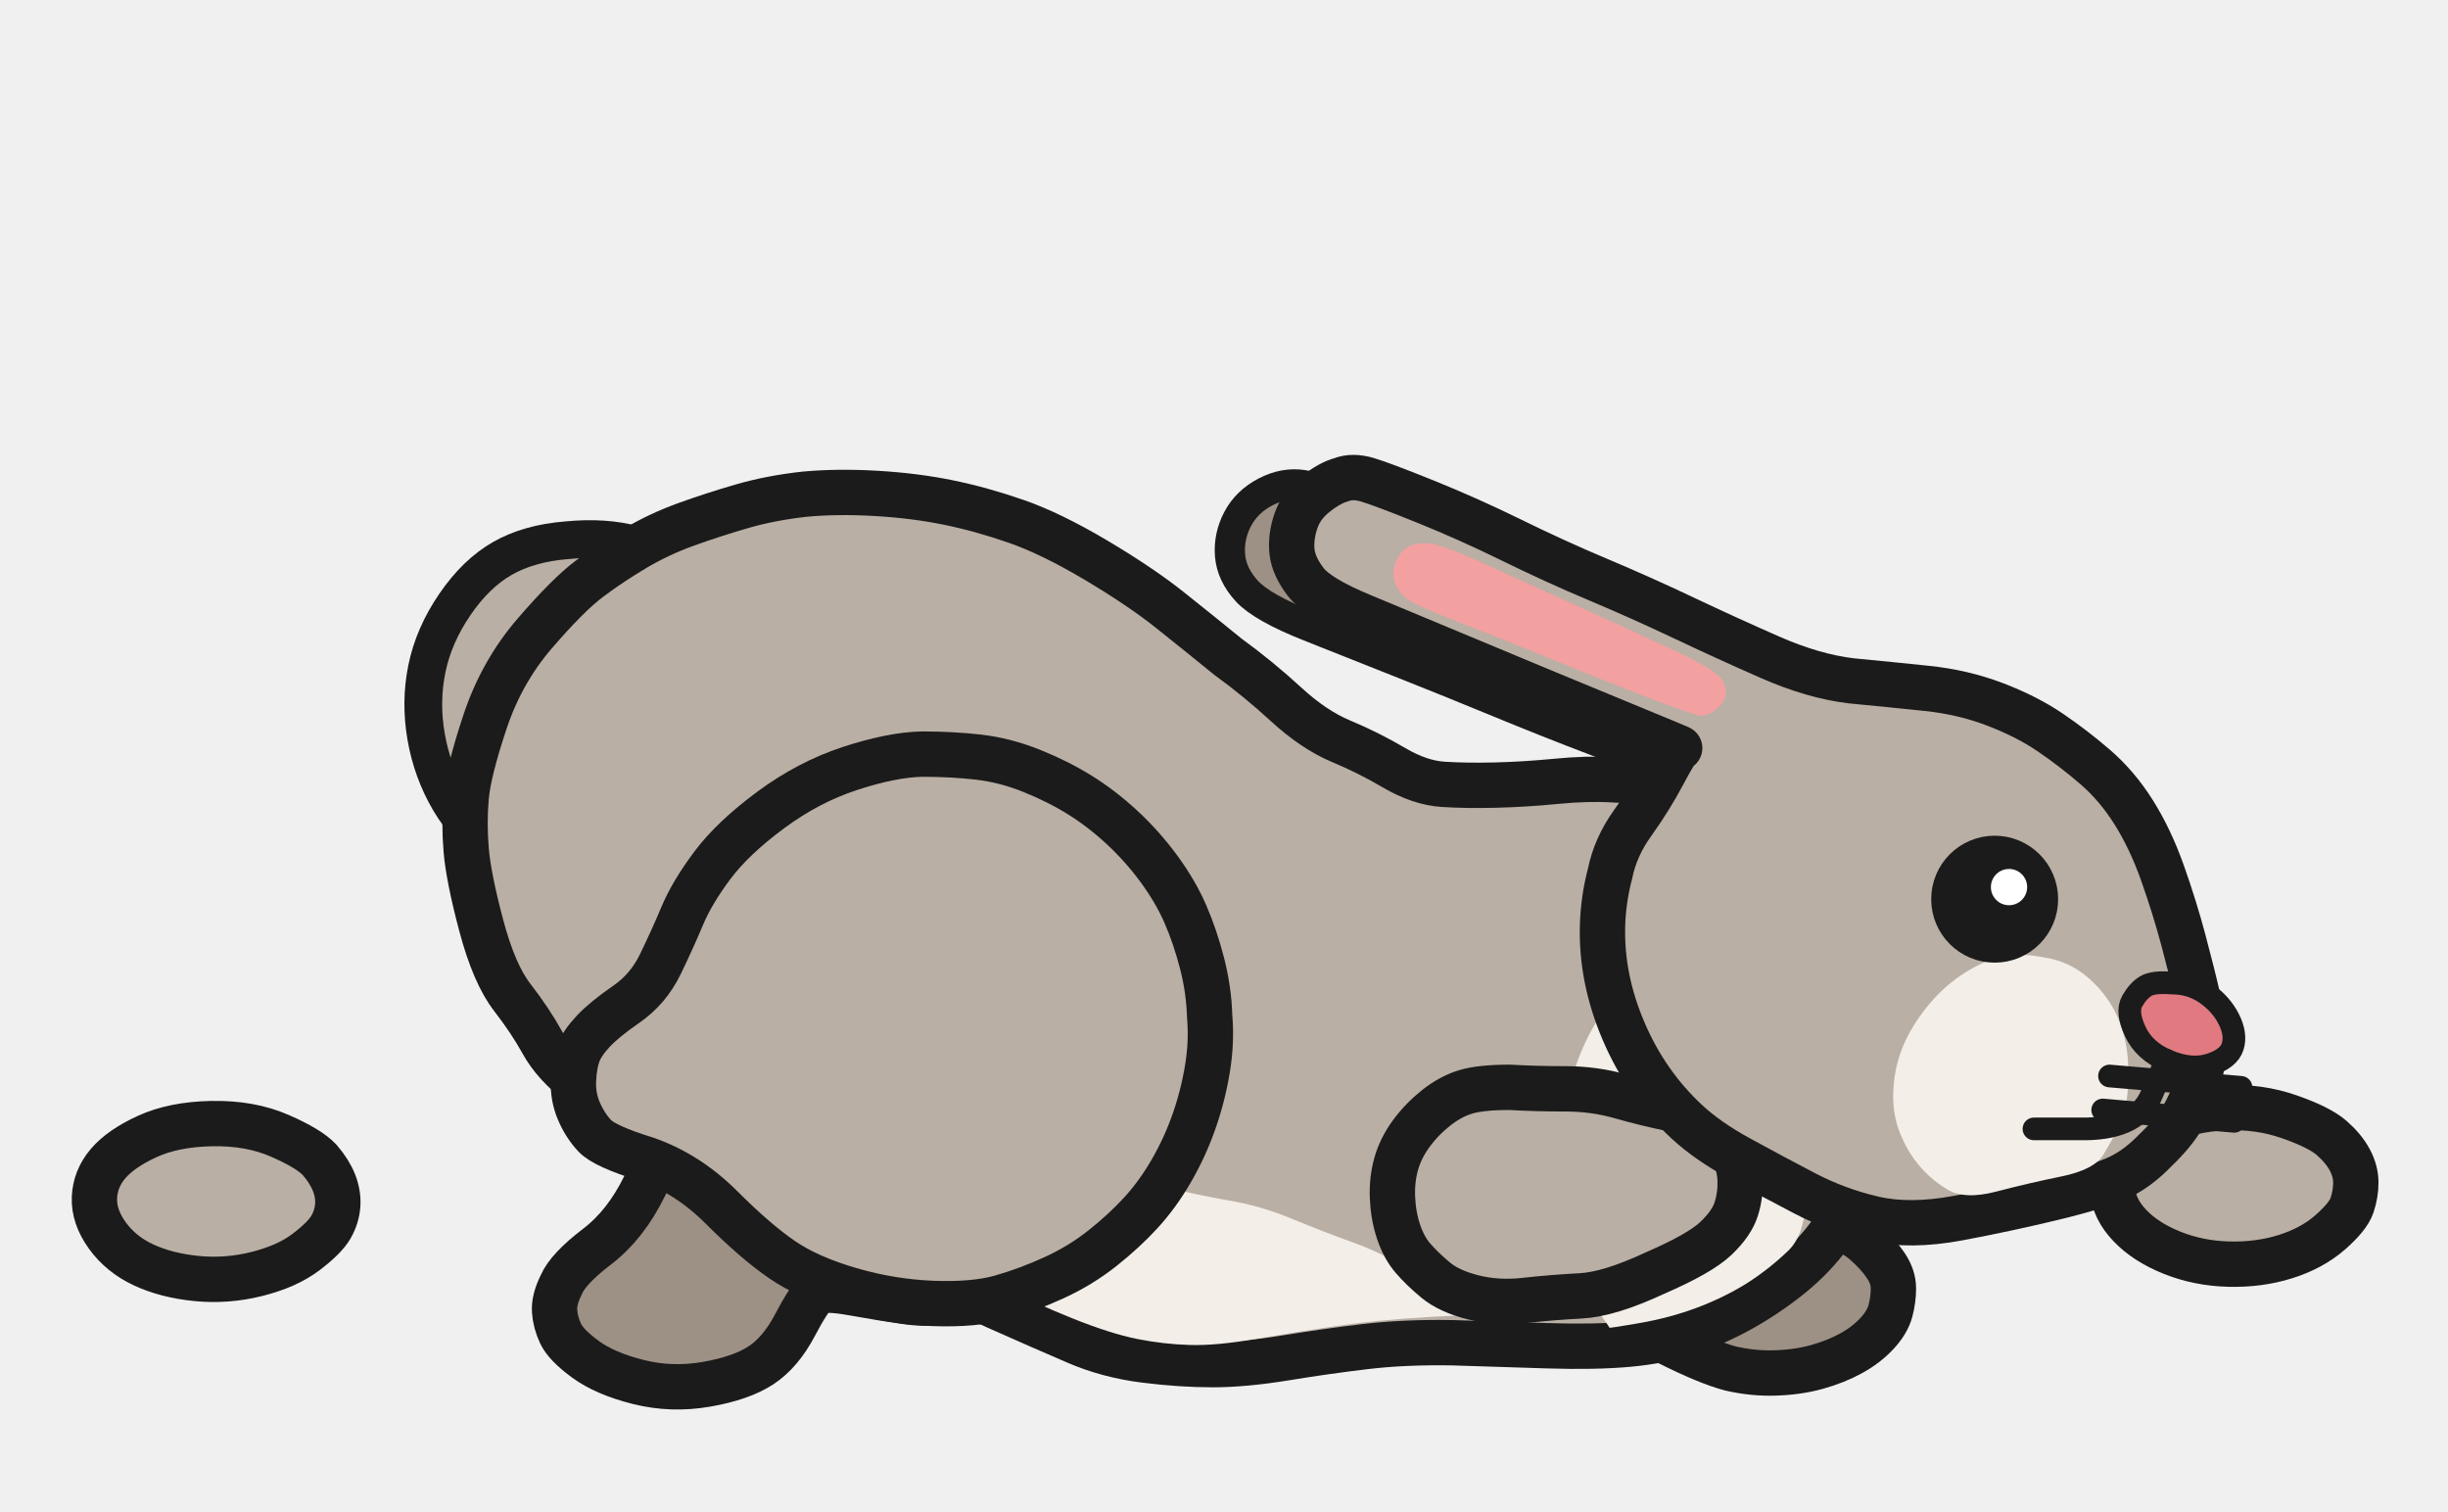
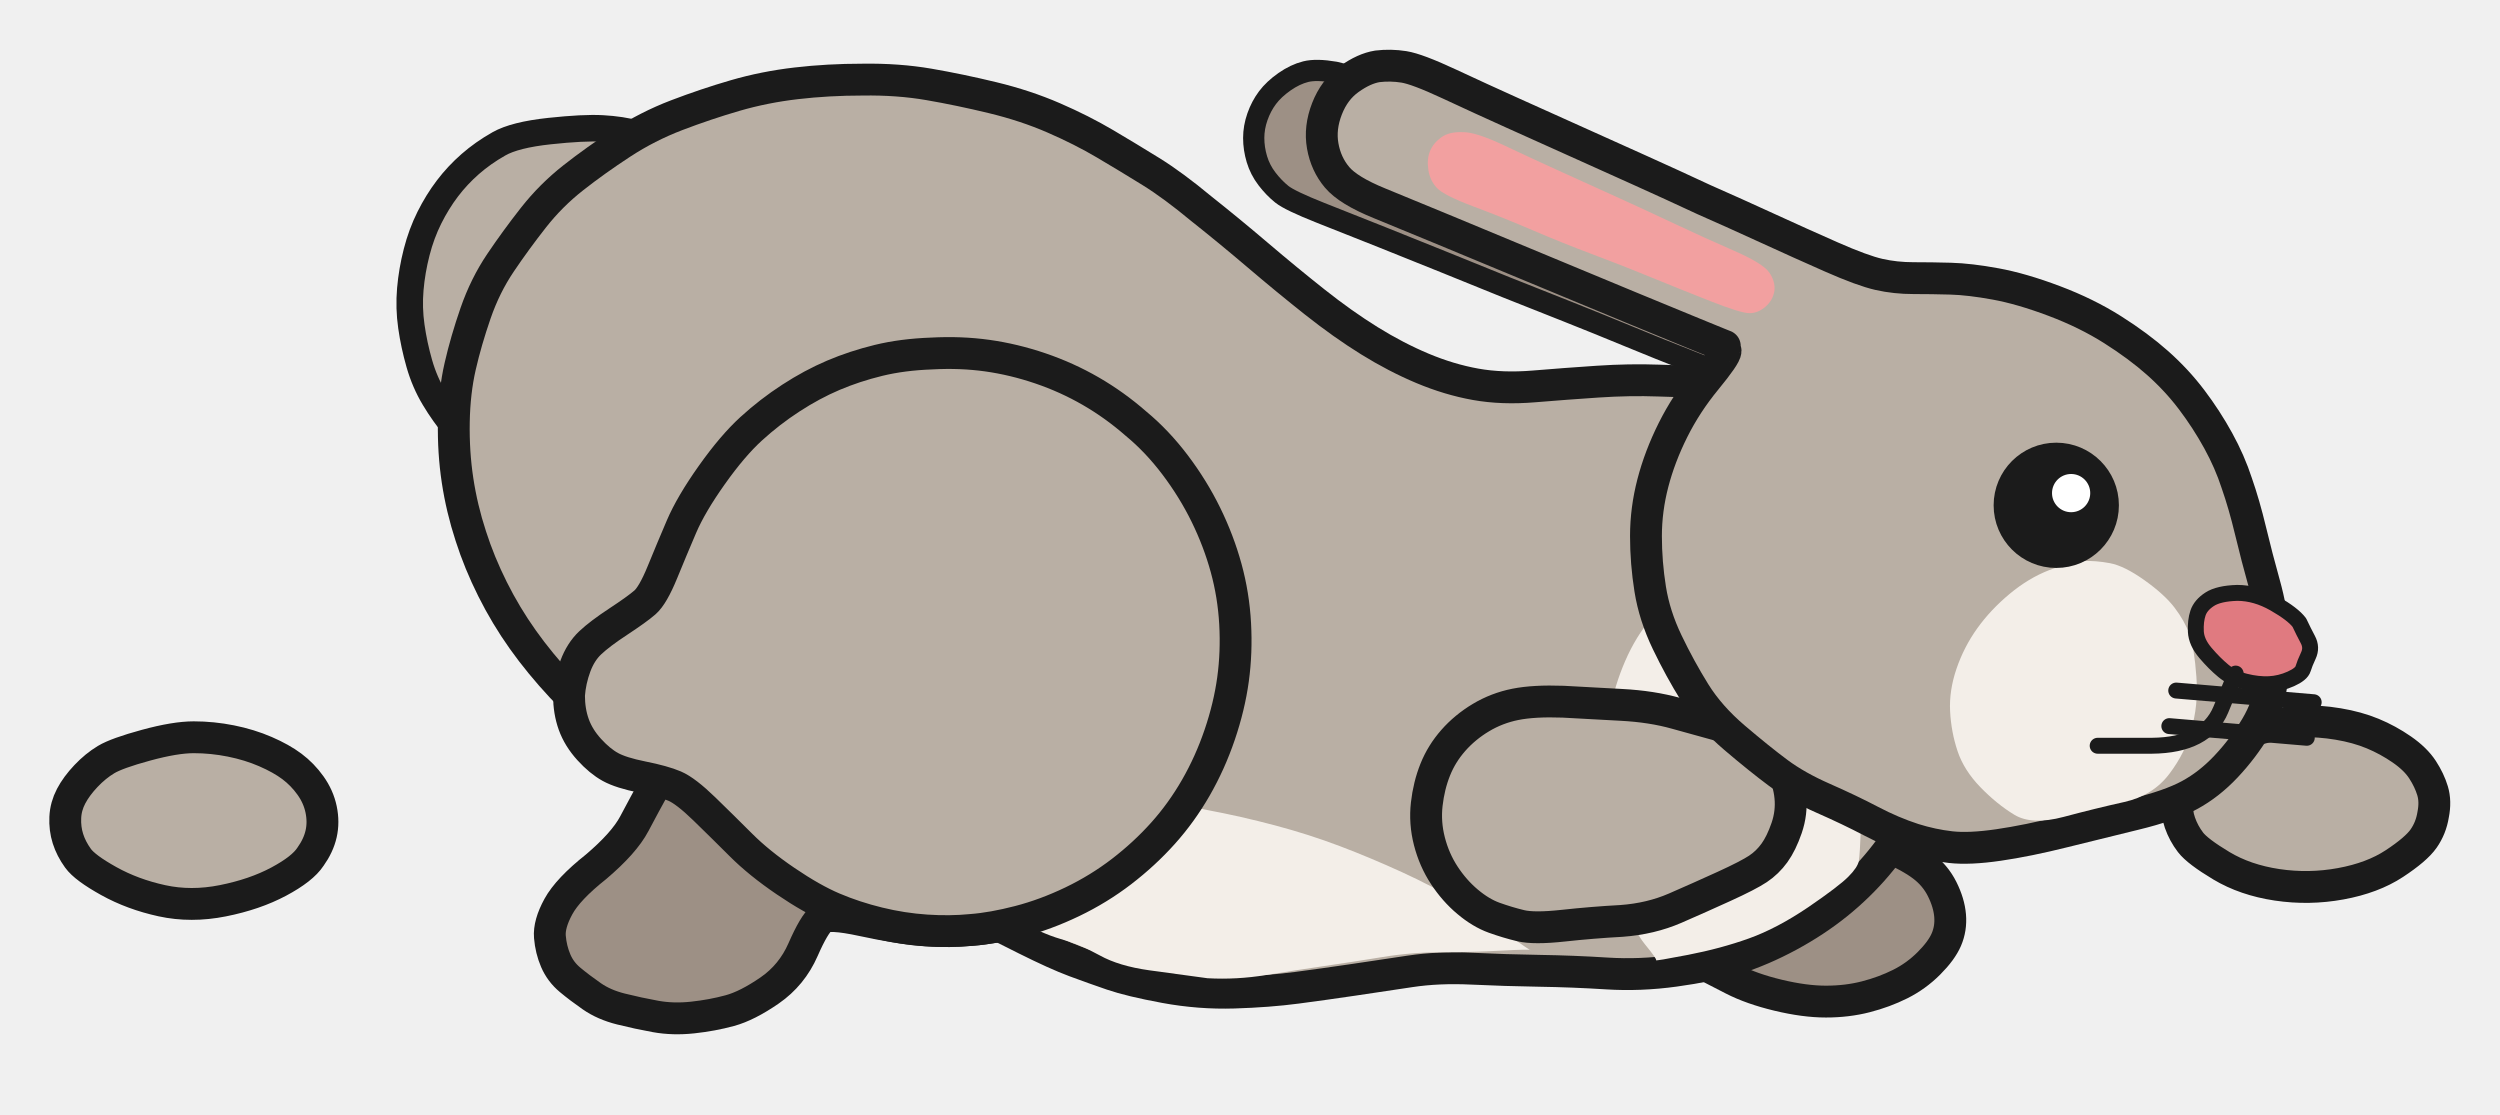
- <svg xmlns="http://www.w3.org/2000/svg" viewBox="0 0 324 200.0" width="324" height="200.0">
+ <svg xmlns="http://www.w3.org/2000/svg" viewBox="0 0 471 210" width="471" height="210">
  <g stroke="#1B1B1B" stroke-linecap="round" stroke-linejoin="round">
-     <path d="M199 144Q196 143.9 194 144.5t-3.9 2.1t-3.8 4.9t-2 6t.5 4.5t1.9 4t2.8 3.1t5 2.3t7 2.3t9 1.3t10.5 2.8t8 3.3q3 .7 6 .6t5.5-.8t4.5-1.8t3.4-2.6t1.8-3t.4-3t-1-3t-2.7-3t-4.4-2.4t-7-1.8t-7.6-2.9t-6.3-4.3q-3.1-2.1 -6.4-3.7t-8.2-3.5t-8-1.9Z" fill="#9D9085" stroke-width="6" />
-     <path d="M123 99.9Q118 99.9 113.5 101.2t-8.3 3.6t-7 5.3t-5.6 7t-3.5 6.9t-1.6 6.5t-.2 7t.8 7t.1 5.5t-2.9 7t-6.3 8t-4.7 5q-1 2 -.9 3.5t.8 3t3.3 3.4t7 3t9 .3t7.2-2.5t4.5-5.3t2.8-4.3t4.8 0t7.4 1.2t10.3-.6t9.5-2.8q3-1.5 5.9-3.7t5.1-4.7t4-5.5t3.3-7.5t1.7-9.5t-1-10t-3.6-9.4t-5.9-7.9t-8-6.1t-9-3.7t-9.5-1Z" fill="#9D9085" stroke-width="6" />
-     <path d="M75 71.5Q70 71.9 66.5 73.9t-6.3 6.1t-3.7 8.5t-.1 9t3.1 8.5t6 6.4t8 3.6t9 .2t8.5-3.4t6.4-6.2t3.3-7.6t.1-8.5q-.7-4.5 -3.2-8.5t-6.1-6.4t-7.5-3.5t-9-.6Z" fill="#B9AFA4" stroke-width="5" />
-     <path d="M106.5 65.4Q102 65.9 98.2 67t-7.4 2.4t-6.8 3.2t-6 4t-7.2 7.2t-6.6 11.7t-2.5 10t0 7t2 10t4.1 9.5t4 6t5 5.5q2.9 2.5 5.8 5t6.7 4.6t8.9 4.4t10.6 4.4t11.2 5.2t12 5.9t10.5 4.6t9 2.4t9 .6t9.7-.9t10.6-1.5t11.4-.5q6.3 .2 12.6 .4t10.7-.2t8-1.6t7-3.1t6.5-4.4t5.4-5.7t4.6-7.1t3.5-8t1.4-8t.3-8t-.6-6.6t-2-5.5q-1.5-2.9 -5.5-7t-7.6-5.8t-8-2.7t-8-1t-7-.2t-7.5 .2t-8 .5t-7-.1t-6.5-2.2t-7-3.5t-7.3-4.9t-7.7-6.3q-3.8-3.1 -7.7-6.2t-9.8-6.6t-10.5-5.1t-9-2.5t-9.5-1.2t-9.5 .1Z" fill="#B9AFA4" stroke-width="6" />
-     <path d="M221 128.7Q219 128.8 216.8 129.9t-3.9 3.1t-3.1 5t-2.2 6.5t-.8 7.5t.5 8t1.8 8t2.6 5.8t1.3 1.9t4-.6t7.5-2t6.6-3.2q3-1.9 5.6-4.4t2.3-9t-2.4-12.5t-3.9-8.4t-3.7-4t-4-2.3t-4-.6ZM138 156Q134 155.9 128.5 157t-8.8 3.1t-3.3 1.9t5.2 2.6t10.3 5.3t10.1 4.6t8.5 2.7t7 .8t8.7-.8t10.6-1.7t12.2-1.2t6.9-.3q0 0 -3.2-2t-6.5-4.1t-7.2-3.5t-8-3.1t-8.2-2.4t-8.6-1.8t-8.2-.9t-8-.2Z" fill="#F3EEE8" fill-rule="evenodd" stroke="none" data-noink="1" />
-     <path d="M122 99.8Q118 99.9 112.5 101.7t-10.5 5.5t-7.7 7.3t-4 6.7t-2.9 6.4t-4.5 5.3t-4.4 3.6t-2 3t-.6 3.5t.7 4t2.1 3.3t6.8 3.1q5.5 1.9 10 6.4t8 6.9t9 4t11 1.8t9-.8t7-2.6t6.4-3.9t5.1-4.7t4-5.5t3-6.5t1.8-7t.3-7q-.1-3.5 -1-7t-2.2-6.5t-3.5-6t-4.9-5.5t-5.6-4.3t-6.4-3.2t-7-1.8t-7.5-.4ZM28 148.7Q23 148.8 19.5 150.4t-5.2 3.6t-1.8 4.5t1.7 5t4.8 3.9t7 1.8t8-.6t6.5-2.9t3.3-3.3t.9-2.9t-.5-3t-1.9-3q-1.4-1.5 -5.3-3.2t-9-1.6Z" fill="#B9AFA4" fill-rule="evenodd" stroke-width="6" />
-     <path d="M199.8 143.9Q196 143.9 194 144.5t-3.9 2.1t-3.3 3.4t-2 4t-.5 4.5t.8 4.5t1.9 3.5t3 2.9t5 2.3t6.8 .4t7.4-.6t9.8-3q6-2.6 8.1-4.6t2.7-3.9t.5-4t-1.2-4t-2.6-3.2t-5-2t-7-1.7t-7.3-1t-7.4-.2ZM294.5 146.6Q290 146.8 286.5 148.4t-5.3 4.1t-1.6 5t2.3 4.7t5.6 3.6t7.5 1.5t7.5-1t5.9-3.2t2.9-3.6t.5-3t-.8-3t-2.4-2.9q-1.6-1.4 -5.6-2.8t-8.5-1.2Z" fill="#B9AFA4" fill-rule="evenodd" stroke-width="6" />
-     <path d="M172.5 64.2Q170 63.8 167.5 65.1t-3.7 3.6t-1 4.8t2.2 4.7t8.3 4.7t12.6 5t12.6 5.1t12.6 5t12.6 5.1t8.8 2.3t4.2-1.8t2.2-3.1q.4-1.5 .2-3t-2-3.5t-7.7-4.7t-12.1-5.5t-12.1-5.5t-12.1-5.5t-12.1-5.5t-8.5-3.1Z" fill="#9D9085" stroke-width="4" />
-     <path d="M177.5 63.5Q176 63.9 174.1 65.4t-2.6 3.6t-.5 4t1.8 4t7.4 4.5t12 5t12 5t12.1 5t6 2.5t-2.1 3.3t-4.1 6.6t-3 6.7q-.9 3.4 -1 6.9t.6 7t2.2 7t3.6 6.5t4.8 5.5t6.9 4.8t8.6 4.6t9.2 3.4t11.2-.1t12.6-2.7t8.7-2.7t4.8-3.6q2.3-2.2 3.5-4.2t2-4.5t.9-5t-.7-6t-2-8t-2.8-9t-3.8-8t-5.1-6t-6-4.6t-7.3-3.7t-9-2.1t-10-1q-5-.6 -10.7-3.1t-11.4-5.2t-11.4-5.1t-11.4-5.2t-11.4-5.1t-7.7-2.9t-3.5 0Z" fill="#B9AFA4" stroke-width="6" />
-     <path d="M189 71.9Q187 71.8 186 72.6t-1.4 2.1t0 2.4t1.4 2t7.2 3.3t12.3 4.9t12.3 4.9t7.2 2.5t2.1-.8t1.3-1.9t-.6-2.2t-6.8-4q-6-2.8 -12-5.5t-12.1-5.5t-7.9-2.9Z" fill="#F2A0A0" stroke="none" data-noink="1" />
-     <path d="M270.5 126.7Q267 126 264.5 126.7t-5 2.4t-4.5 4.2t-3.1 5.1t-1.3 5.6t.7 5.5t2.5 4.5t3.9 3.4t6.5 .3t8.6-2t5.6-2.9t2.4-4.3q.9-2.5 .9-6.5t-1.3-7.1t-3.9-5.4t-6-2.8Z" fill="#F3EEE8" stroke="none" data-noink="1" />
-     <circle cx="264" cy="119" r="6.9" fill="#1B1B1B" stroke-width="3" />
-     <circle cx="265.9" cy="117.4" r="2.4" fill="#FFFFFF" stroke="none" data-noink="1" />
-     <path d="M287.5 130.1Q285 129.9 284 130.5t-1.8 2t.4 4t4.3 3.9t5.6 .5t3-2.4t-.5-3.6t-3-3.4t-4.5-1.4Z" fill="#E07A80" stroke-width="3" />
-     <path d="M286.7 140.3L284.8 144.8Q283 149.3 276.1 149.4L269.2 149.4" fill="none" stroke-width="3" />
-     <path d="M279.2 142.4L296.6 143.9" fill="none" stroke-width="3" />
-     <path d="M278.3 146.9L295.7 148.4" fill="none" stroke-width="3" />
+     <path d="M292.5 132.4Q289 132 285.5 132.7t-6.5 2.5t-5.2 4.3t-3.4 5.5t-1.6 6.5t.5 7t2.8 6.4t4.4 5t7.7 3.6t10.6 3.2t9.2 1.9t8 .3q4 .2 7.5 2t7 3.6t8.5 3t9 1.2t7.5-.9t6.5-2.4t5.4-3.9t3.3-4.5t.7-4.5t-1.5-5t-3.7-4.4t-6.2-3.4q-4-1.7 -10.5-2.7t-10.8-3.8t-8.7-5.6t-8.7-5.5t-8.5-4.4t-8.6-3.2t-7.7-2.1Z" fill="#9D9085" stroke-width="6" />
+     <path d="M173.8 66.8Q170 66.8 163.5 68.7t-12.1 5.1t-10.5 7.8t-8.6 10.5t-5.2 10.4t-2.5 9.5t-.8 9.5t1.1 11t.8 9t-2.2 6.3t-4 7.4t-7.2 8.1q-5.3 4.2 -7.1 7.5t-1.6 5.7t1.1 4.5t2.7 3.6t4.1 3.1t5.5 2.4t6.5 1.4t7 .2t7-1.3t7.5-3.8t6.3-7.7t3.5-5.9q1.2-1 7.7 .4t11 1.8t9.5 0t10-1.9t9.5-3.6t8.8-5.5t7.8-7.2t6.2-8.5t3.7-8t2.2-7t1.2-7.3t.2-7.4q.1-3.8 -.7-7.3t-1.8-7t-2.6-6.7t-3.7-6.6t-4.3-5.8t-5-5.1t-5.7-4.4t-6.6-3.8t-6.7-2.8t-7-1.8t-7.3-.8t-7.4 .1Z" fill="#9D9085" stroke-width="6" />
+     <path d="M113.5 24.2Q110 24 103.5 24.7t-9.5 2.4t-5.4 3.8t-4.3 4.6t-3.4 5.5t-2.4 6.5t-1.2 7t.2 7t1.5 7t2.8 6.5t3.9 5.5t4.7 4.5q2.6 2 5.6 3.5t6.5 2.4t7 1.2t7-.4t6.5-1.6t6-2.9t5.4-4t4.2-4.7t3.3-5.5t2.3-6t1-6.5t-.2-7q-.5-3.5 -1.5-6.5t-2.8-6t-4-5.5t-4.9-4.6t-5.8-3.5t-6-2.2t-6.5-1Z" fill="#B9AFA4" stroke-width="5" />
+     <path d="M162.5 15Q156 15 150 15.7t-11.5 2.3t-11 3.7t-10.4 5.3t-9.1 6.5t-7.5 7.5t-6.2 8.5t-4.7 9.5t-2.9 10t-1.2 10.5t.7 11t2.5 10.5q1.6 5 4.1 10t5.7 9.5t7.3 8.9t8.6 8t7.8 5.6t6.7 4t8.7 4.2t10.5 4.5t10.6 4.5t11.1 5.1t11.7 5.8t11.7 5.8q5.8 2.9 9.3 4.2t7 2.5t10 2.4t13 1t11.8-.9t10.7-1.5t10.7-1.6t11.6-.5t12.7 .4t12.7 .5t12.8-.5t11.5-2.3q5-1.6 10-4.3t9.1-6t7.5-7.3t6.7-9.5t5.6-11.5t2.4-11.2t.1-10.3t.1-10.3t-.4-7.7t-2.4-6.5t-4.5-7t-5.3-5.5q-2.9-2.6 -8.4-5.4t-12-4.4t-12-1.7t-11-.3t-11.5 .2t-12 .9t-11-.4t-10-3t-10-5.2t-10.3-7.3t-10.7-8.8t-10.7-8.8q-5.3-4.4 -9.5-7t-8.6-5.2t-9.7-4.9t-11.5-3.8t-12-2.5t-12.5-.9Z" fill="#B9AFA4" stroke-width="6" />
+     <path d="M323 109.7Q320 109.9 317 111.5t-5.9 5t-4.9 8t-2.9 9.5t-1.1 11t1 12.5t2.8 12t3.9 8.4t2.1 3t6-1t11.5-3.1t11.2-5.9q5.7-3.9 7.5-5.7t2-3t.4-6.2t-.4-10t-1.9-10t-3.3-9t-4.5-7.4t-5.5-5.7t-6-3.4t-6-.8ZM203 150.3Q197 150 192 150.5t-9.5 1.7t-8 2.6t-6 3.4t-2.6 1.8t5 2.6t10.1 5.1t10 5.2t8.8 4t7.4 3.1t9.3 2.8t11 1.5q5.5 .3 11-.6t11-1.7t11-1.7t11.1-.9t11.2-.3t5.6-.1t-4.6-3.1t-9.2-6.1t-10.5-5.5t-11.7-4.9t-12.2-3.9t-12.8-2.9q-6.4-1.4 -12.4-1.7t-12-.6Z" fill="#F3EEE8" fill-rule="evenodd" stroke="none" data-noink="1" />
+     <path d="M175.5 66.6Q170 66.8 165.5 67.9t-8.5 2.8t-8 4.3t-7.5 5.8t-7.4 8.7t-5.7 9.7t-3.6 8.6t-3.3 5.7t-5 3.6t-5.3 4t-2.8 4.4t-1.2 5.5q0 3 .9 5.5t2.9 4.7t4 3.3t6 1.9t6.1 1.7t5.6 4.3t6.9 6.8t8.4 6.8t9 5.1t8.5 2.8t9 1.4t8.5-.1q4-.3 9-1.6t10-3.7t9.3-5.7t7.8-7.2t6.2-8.6t4.5-10t2.5-10.4t.4-10.5t-1.7-10.5t-3.8-10t-5.8-9.4t-7.4-7.8q-4-3.5 -8.5-6.1t-9.5-4.3t-10-2.4t-10.5-.4ZM36.5 138.9Q33 138.9 27.5 140.4t-7.5 2.7t-3.8 3.1t-2.8 3.8t-1.1 4t.5 4t1.9 3.7t5.8 4.3t10 3.7t11.5 0t10.5-3.6t6-4.7q1.5-2.1 2-4.3t0-4.6t-2-4.5t-3.5-3.6t-5-2.8t-6.5-2t-7-.7Z" fill="#B9AFA4" fill-rule="evenodd" stroke-width="6" />
+     <path d="M294.5 132.2Q289 132 285.5 132.7t-6.5 2.5t-5.2 4.3t-3.4 5.5t-1.6 6.5t.5 7t2.8 6.4t4.4 5t5 3t5 1.5t8 0t11-.9q5.5-.4 10.1-2.4t9.2-4.1t6.4-3.3t3.1-3t2.3-4.7t.7-5.9t-1.7-5.5t-3.5-4.4t-6.9-3.2t-9.4-2.6t-10.3-1.6t-11-.6ZM433.5 135.9Q430 136 424.5 137.6t-9 4.7t-4.3 4.9t-1 3.8t.5 4t2 3.7t5.8 4.4t10.5 3.6t12-.2t10.1-3.8t5.5-4.7t1.8-4.5q.5-2.5 -.1-4.5t-1.9-4t-3.9-3.8t-5.5-3t-6.5-1.8t-7-.5Z" fill="#B9AFA4" fill-rule="evenodd" stroke-width="6" />
+     <path d="M251.5 13.6Q248 13 246 13.5t-4 1.9t-3.2 3t-1.9 3.6t-.7 4t.6 4t1.9 3.7t2.8 2.9t7.3 3.5t11.6 4.6t11.7 4.7t11.6 4.7q5.8 2.3 11.6 4.6t11.6 4.7t11.7 4.7t11.6 4.6t7.8 2.7t3.7-.1t3.4-1.3t3-2.5t1.8-3.5t.5-4t-1.1-4t-2.6-3.4q-1.7-1.5 -7.3-4.1t-11.3-5.1t-11.2-5.1t-11.3-5.1t-11.2-5.1t-11.3-5.1t-11.2-5.1t-11.3-5.1t-9.1-3.2Z" fill="#9D9085" stroke-width="4" />
+     <path d="M259.5 12.5Q257 12.9 254.2 14.9t-4.2 5.6t-.8 7t2.7 5.9t8 4.9t11.9 4.9t11.8 4.9t11.8 4.9t11.8 4.9t11.9 4.9t5.9 2.4t.1 .9q0 .9 -3.7 5.4t-6.2 9.5t-3.8 10t-1.3 10t.8 10t3.2 10t5.2 9.5t7.5 8.5t8.2 6.6t8.5 4.8t9 4.3t8 3.4q3.5 1.1 7 1.5t9-.4t12.3-2.5t13.4-3.3t10.3-3.6t6.9-5.4t5.6-7.4t3-8.5t.3-9t-1.7-9.5t-2.6-10t-2.6-9q-1.3-4 -3.5-8t-5-7.7t-6.4-6.9t-8.5-6.3t-11-5.4t-11-3.2t-8.5-1t-7-.1t-6.5-.7t-9-3.3t-12-5.4t-12-5.4q-6-2.8 -12-5.5t-12-5.4t-12-5.4t-12-5.5t-8.5-3.2t-5-.1Z" fill="#B9AFA4" stroke-width="6" />
+     <path d="M275.5 24.9Q273 24.8 271.5 25.9t-2.1 2.6t-.3 3.5t1.6 3.4t6.9 3.5t11.2 4.5t11.2 4.5t11.2 4.4t11.2 4.5t7.2 2.2t3-1.2t1.7-3q.2-1.8 -1-3.5t-6.7-4.1t-10.8-4.9t-10.8-5t-10.8-4.9t-10.8-5t-7.9-2.5Z" fill="#F2A0A0" stroke="none" data-noink="1" />
+     <path d="M392.5 105.7Q390 105.9 386.1 107.4t-7.5 4.5t-6.1 6.5t-3.9 7.6t-1.2 8t1.4 7.5t4.3 6.8t6.4 5.2t9.3 .4t11.4-2.8t8.5-5.3t4.1-8.3q1.4-4.5 1-10t-1.3-8t-2.8-5t-5.7-5.2t-6.5-3.2t-5-.4Z" fill="#F3EEE8" stroke="none" data-noink="1" />
+     <circle cx="387.4" cy="95.2" r="10.3" fill="#1B1B1B" stroke-width="3" />
+     <circle cx="390.2" cy="92.9" r="3.6" fill="#FFFFFF" stroke="none" data-noink="1" />
+     <path d="M421.5 111.7Q418 111.8 416.3 112.9t-2.2 2.6t-.4 3.5t1.8 4t3.4 3.4t4.1 2t4.5 .5t4.1-1t2.3-1.9t1-2.5t-.1-3t-1.6-3.2q-1.2-1.6 -4.7-3.6t-7-2Z" fill="#E07A80" stroke-width="3" />
+     <path d="M421.2 126.9L418.4 133.7Q415.6 140.4 405.4 140.5L395.2 140.5" fill="none" stroke-width="3" />
+     <path d="M410 130.1L435.9 132.3" fill="none" stroke-width="3" />
+     <path d="M408.7 136.8L434.6 139" fill="none" stroke-width="3" />
  </g>
</svg>
